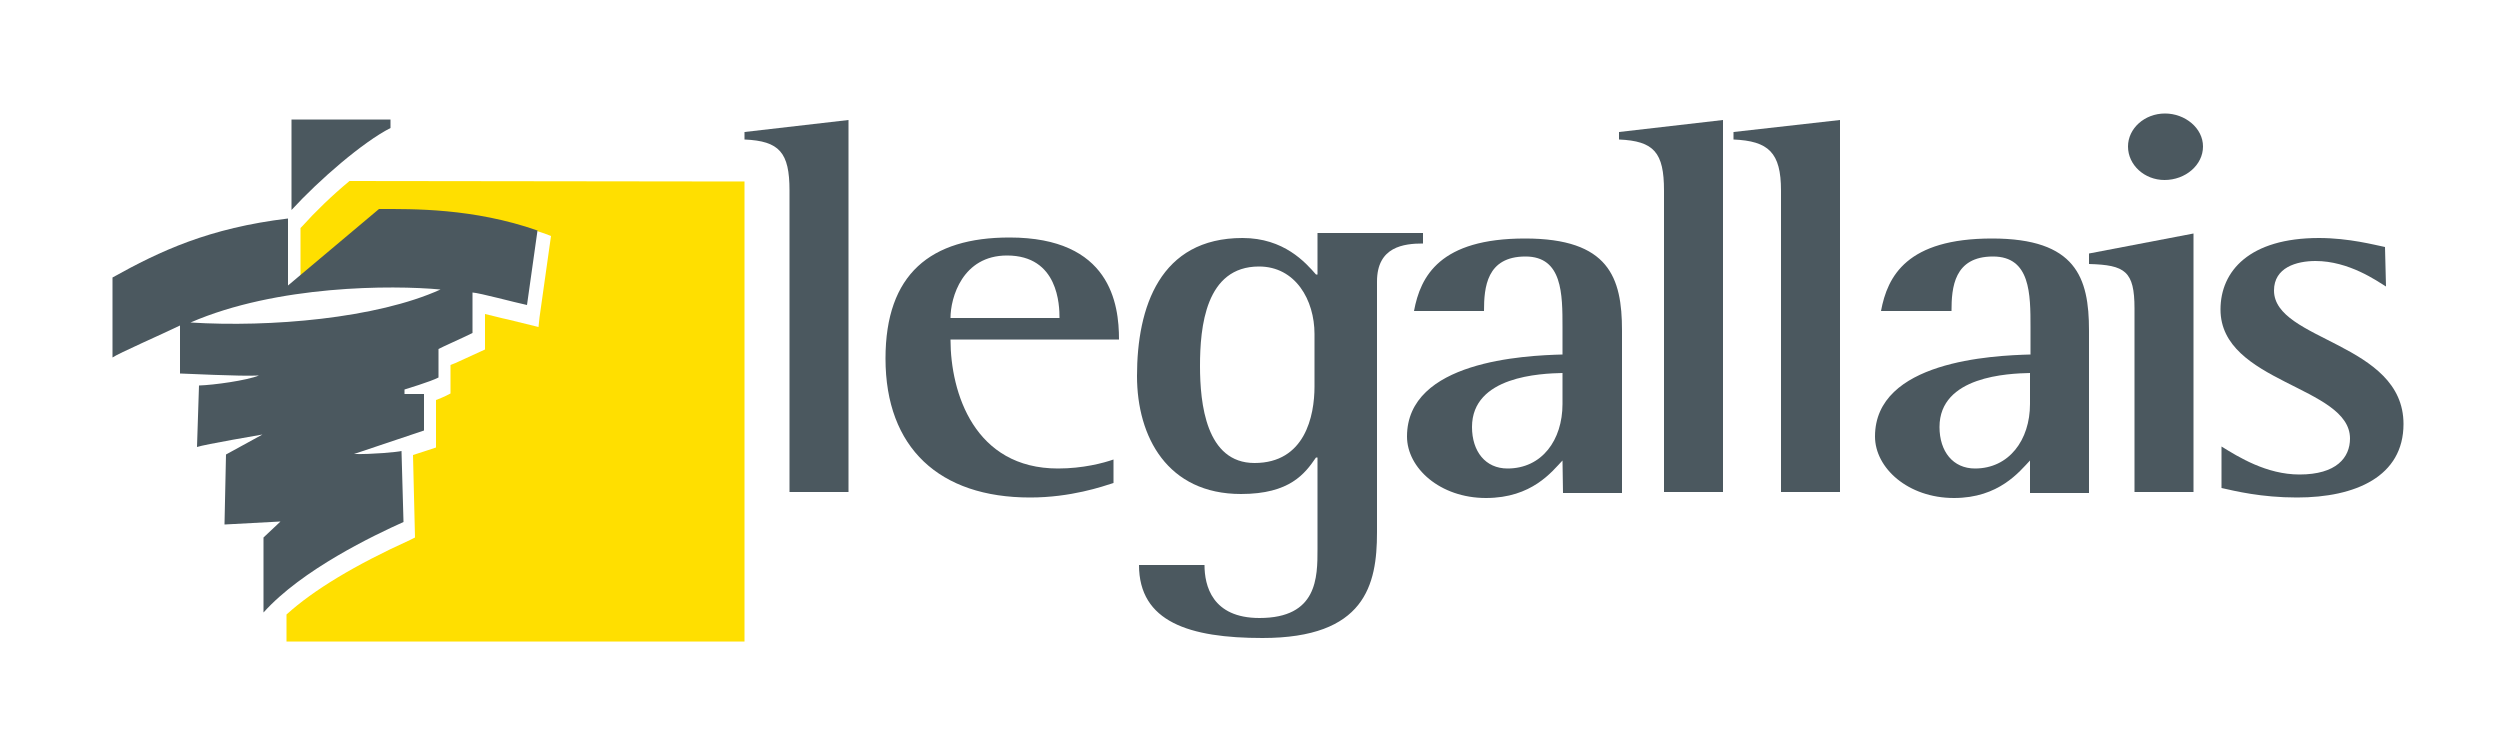
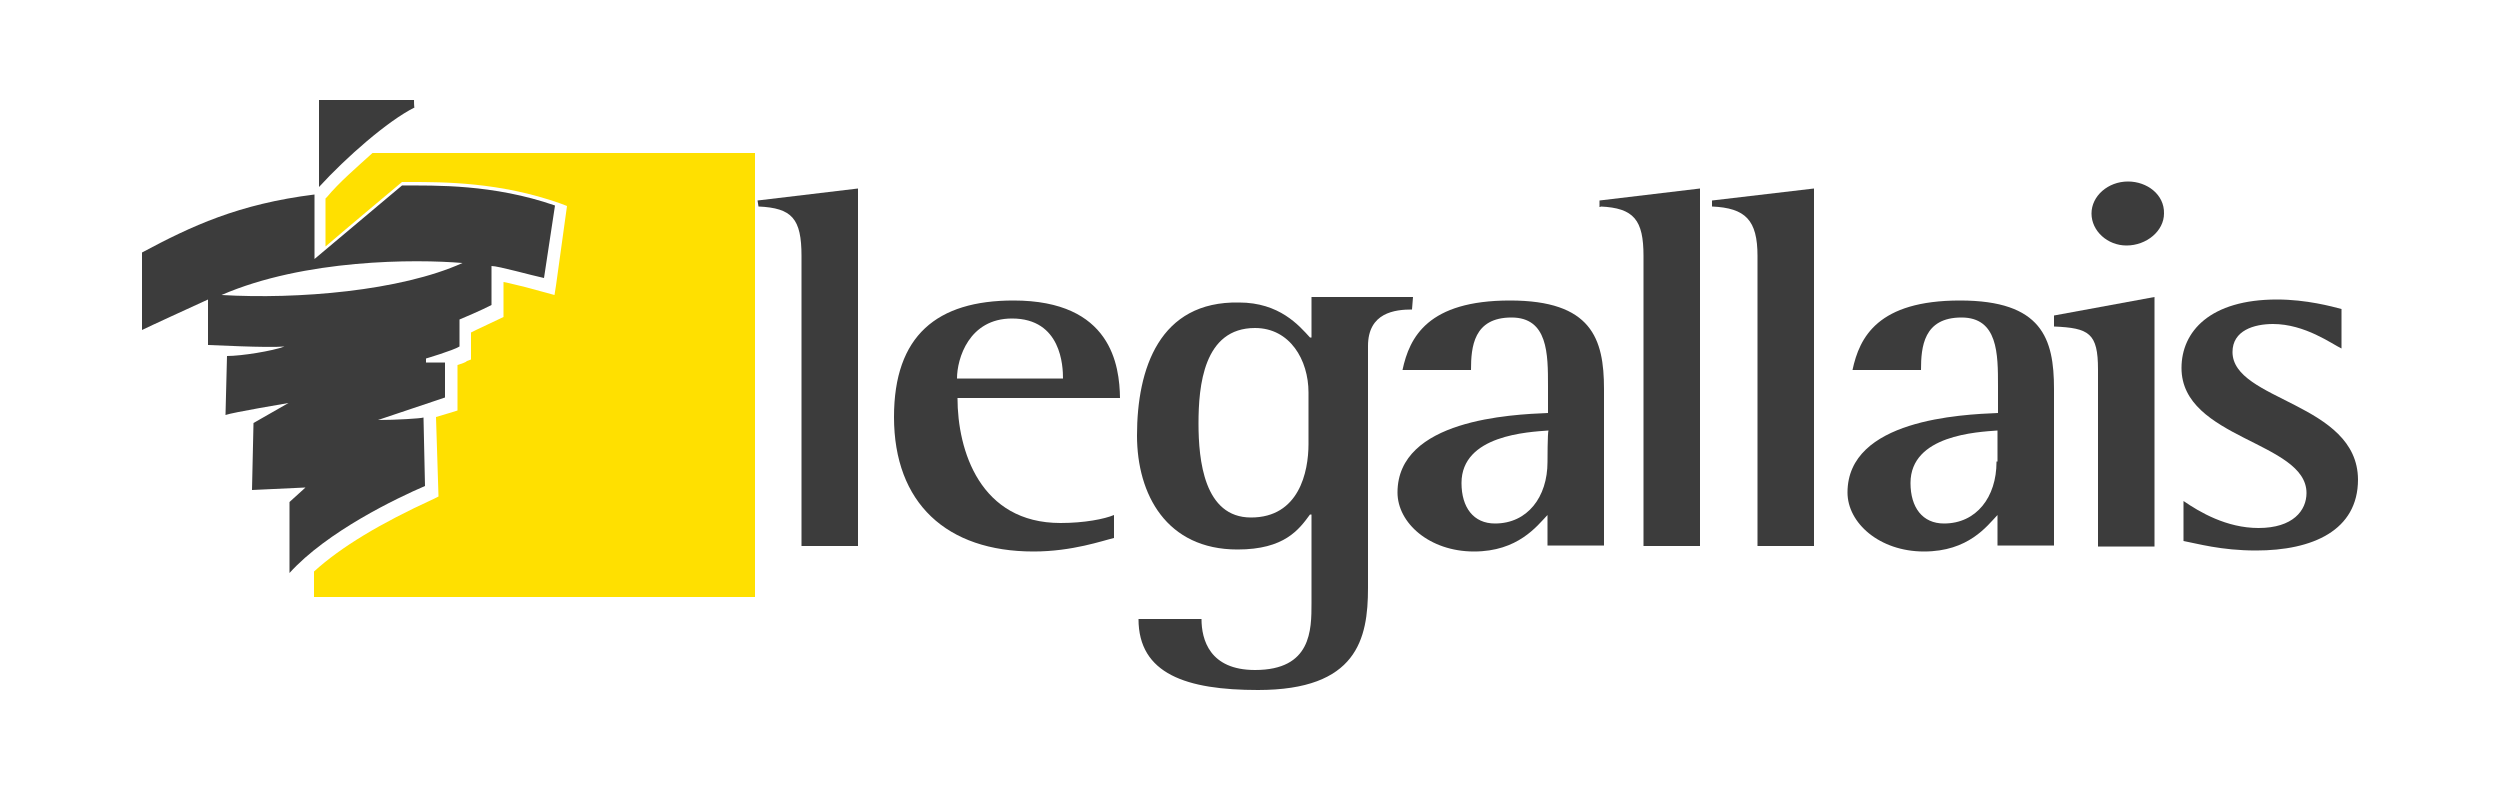
- <svg xmlns="http://www.w3.org/2000/svg" version="1.1" id="Calque_1" x="0px" y="0px" viewBox="0 0 500 148" style="enable-background:new 0 0 500 148;" xml:space="preserve">
+ <svg xmlns="http://www.w3.org/2000/svg" version="1.1" id="Calque_1" x="0px" y="0px" viewBox="0 0 500 158" style="enable-background:new 0 0 500 158;" xml:space="preserve">
  <style type="text/css">
- 	.st0{fill:#FFDF00;}
- 	.st1{fill:#4B585F;}
+ 	.st0{fill:#3C3C3C;}
+ 	.st1{fill:#FFE000;}
</style>
-   <path class="st0" d="M69.9,36.2c-3.5,2.9-6.9,6.2-9.5,9.1l-0.3,0.3v10c4-3.4,15.8-13.3,15.8-13.3h1.7c7,0,18.7,0,31.3,4.4l1.3,0.5  l-2.3,16.3l-0.2,1.9l-6.1-1.5c-1.5-0.3-3.2-0.8-4.6-1.1c0,2.3,0,6,0,6v1.1l-5.9,2.7c0,0-0.5,0.2-1,0.4c0,1.4,0,5.7,0,5.7l-1,0.5  c-0.4,0.2-1.1,0.5-1.9,0.8c0,0.5,0,9.5,0,9.5s-3.3,1.1-4.6,1.5c0,0.6,0.4,16.5,0.4,16.5l-1,0.5c-11,5-19.3,10-24.7,14.9v5.4h91.6  v-92L69.9,36.2" />
-   <path class="st1" d="M88.1,57.9c-9.7-0.9-32.7-0.9-50,6.6C54,65.5,75.3,63.7,88.1,57.9L88.1,57.9z M78.1,23.9H58.3V42  c5.6-6.1,14.3-13.6,19.8-16.4V23.9L78.1,23.9z M57.6,43.7v13.4l18.2-15.3c6.8,0,18.8-0.2,31.7,4.3L105.4,61  c-2.4-0.5-9.4-2.4-10.9-2.5v8.1c-2,1-6.1,2.8-6.8,3.2v5.7c-1.5,0.8-6.8,2.4-6.8,2.4v0.9h3.9v7.3l-14,4.7c3.5,0.1,8.8-0.4,9.5-0.6  l0.4,14.2c-5.8,2.6-20.3,9.5-28,18.1v-15l3.4-3.2l-11.2,0.6l0.3-14l7.3-4c0,0-11.7,2-13.1,2.5l0.4-12.3c3-0.1,9.5-1,12-2  c-3.7,0.2-15-0.4-15.8-0.4v-9.6c-3.5,1.7-12.4,5.6-13.5,6.4v-16C32,50.2,41.8,45.6,57.6,43.7" />
-   <path class="st1" d="M157.9,38.1c0-7.6-2-9.9-9-10.2v-1.5l20.8-2.4v74.4h-11.8V38.1" />
-   <path class="st1" d="M222.7,96.6c-2.2,0.7-8.5,2.9-16.7,2.9c-18.1,0-28.9-9.9-28.9-27.8c0-16.9,9-24.2,24.8-24.2  c20.2,0,21.9,13.3,21.9,20.4h-33.7c0,10.7,4.8,25.8,21.5,25.8c5,0,9.1-1.1,11.1-1.8L222.7,96.6L222.7,96.6z M211.9,63.6  c0-2.5-0.2-12.5-10.5-12.5c-8.9,0-11.3,8.4-11.3,12.5H211.9" />
-   <path class="st1" d="M312.5,92.1c-2.1,2.2-6.1,7.5-15.3,7.5c-9.2,0-15.8-6-15.8-12.3c0-15.1,23.5-16.2,31.1-16.4v-5.4  c0-6.7,0-14.2-7.4-14.2c-7.8,0-8.3,6.2-8.3,10.9h-14c1.3-7,5.2-14.5,22.2-14.5c16.8,0,19.4,7.8,19.4,18.4v32.5h-11.8L312.5,92.1  L312.5,92.1z M312.5,74.6c-4.3,0.1-18.1,0.6-18.1,10.8c0,4.9,2.7,8.3,7.1,8.3c6.9,0,11-5.7,11-12.9V74.6" />
-   <path class="st1" d="M332.8,38.1c0-7.6-2-9.9-9-10.2v-1.5l20.8-2.4v74.4h-11.8V38.1" />
-   <path class="st1" d="M356.2,38.1c0-7.6-2.5-9.9-9.5-10.2v-1.5L368,24v74.4h-11.8V38.1" />
-   <path class="st1" d="M406,92.1c-2.1,2.2-6.2,7.5-15.2,7.5c-9.2,0-15.8-6-15.8-12.3c0-15.1,23.5-16.2,31.1-16.4v-5.4  c0-6.7,0-14.2-7.5-14.2c-7.8,0-8.3,6.2-8.3,10.9h-14.1c1.3-7,5.2-14.5,22.2-14.5c16.8,0,19.4,7.8,19.4,18.4v32.5H406V92.1L406,92.1z   M406,74.6c-4.3,0.1-18.1,0.6-18.1,10.8c0,4.9,2.7,8.3,7.1,8.3c6.8,0,11-5.7,11-12.9V74.6" />
-   <path class="st1" d="M426.9,61.7c0-7.5-1.9-8.7-9.1-8.9v-2.1l20.9-4v51.7h-11.8V61.7L426.9,61.7z M425.6,29.3c0-3.6,3.3-6.6,7.4-6.6  c4,0,7.6,2.9,7.6,6.6s-3.5,6.7-7.7,6.7C428.9,36,425.6,33,425.6,29.3" />
-   <path class="st1" d="M477.2,57.3c-1.8-1.1-7.4-5.1-14.1-5.1c-3.8,0-8.3,1.3-8.3,5.9c0,10.1,25.9,10.4,25.9,26.7  c0,10.5-9.6,14.7-21.3,14.7c-7.2,0-12.4-1.3-15.1-1.9v-8.3c3.4,2.1,9,5.6,15.6,5.6c7.4,0,10.1-3.4,10.1-7.2  c0-10.5-25.9-11.1-25.9-25.8c0-7.7,5.8-14.3,19.7-14.3c6,0,11.2,1.4,13.2,1.8L477.2,57.3" />
-   <path class="st1" d="M263.5,46.6v2.6v5.7h-0.3c-2.1-2.4-6.4-7.3-14.7-7.3c-16.5,0-21.1,13.8-21.1,27.6c0,12.2,6.1,23.6,20.8,23.6  c9.8,0,12.8-4.1,15-7.3h0.3v18.3c0,5.7,0,13.8-11.6,13.8c-9.5,0-11-6.5-11-10.6h-13.1c0,11.4,10.1,14.6,24.7,14.6  c20.5,0,22.9-10.6,22.9-21.1V56.3c0-7,5.4-7.6,9.2-7.6v-2.1H263.5L263.5,46.6z M262.9,77.3c0,5.9-1.9,15.3-12,15.3  c-9.7,0-10.9-11.9-10.9-19.4c0-7.8,1.1-19.9,11.8-19.9c7.3,0,11.1,6.7,11.1,13.5V77.3" />
+   <path class="st0" d="M92.5,52.6c-9.4-0.8-31.6-0.8-48.2,6.4C59.5,59.9,80.1,58.2,92.5,52.6z M82.8,20H63.8v17.4  c5.4-5.9,13.7-13.2,19.1-15.9C82.8,21.5,82.8,20,82.8,20z M62.9,38.9v12.9l17.5-14.7c6.7,0,18.2-0.3,30.6,4l-2.2,14.5  c-2.4-0.5-9.1-2.4-10.5-2.4V61c-1.9,1-5.9,2.7-6.4,2.9v5.4c-1.3,0.8-6.7,2.4-6.7,2.4v0.8H89v7L75.6,84c3.5,0,8.6-0.3,9.1-0.5  L85,97.2c-5.6,2.4-19.6,9.1-27.1,17.4v-14.2l3.2-2.9L50.4,98l0.3-13.4l7-4c0,0-11.3,1.9-12.6,2.4l0.3-11.8c2.9,0,9.1-1,11.5-1.9  C53.4,69.6,42.4,69,41.6,69v-9.1c-3.5,1.6-11.8,5.4-13.2,6.1V50.5C38.3,45.2,47.7,40.8,62.9,38.9" />
+   <path class="st1" d="M74.5,30.6c-3.2,2.9-6.7,5.9-9.1,8.8l-0.3,0.3v9.6c3.7-3.2,15.3-12.9,15.3-12.9H82c6.7,0,18,0,30.1,4.3l1.3,0.5  l-2.2,15.9l-0.3,1.9l-5.9-1.6c-1.3-0.3-3.2-0.8-4.3-1v7L95.2,66l-1,0.5v5.4l-0.8,0.3c-0.3,0.3-1,0.5-1.9,0.8v9.1c0,0-3.2,1-4.3,1.3  c0,0.5,0.5,15.9,0.5,15.9l-1,0.5c-10.7,4.9-18.5,9.6-23.9,14.5v5.1H151V30.6H74.5" />
+   <path class="st0" d="M202.7,60.1c-15.3,0-23.9,7-23.9,23.3c0,17.2,10.5,26.9,27.9,26.9c7.8,0,13.9-2.2,16.1-2.7V103  c-1.9,0.8-5.9,1.6-10.7,1.6c-16.1,0-20.6-14.5-20.6-25H224C223.9,73.1,222.3,60.1,202.7,60.1z M191.4,75.7c0-4,2.4-12,11-12  c9.9,0,10.2,9.6,10.2,12H191.4z" />
+   <path class="st0" d="M446.5,70.4c0-4.3,4.3-5.6,8.1-5.6c6.4,0,11.8,4,13.7,4.9v-7.9c-1.9-0.5-7-1.9-12.9-1.9  c-13.4,0-19.1,6.4-19.1,13.7c0,14.2,25,14.7,25,25c0,3.5-2.7,7-9.6,7c-6.4,0-11.8-3.2-15-5.4v8c2.7,0.5,7.5,1.9,14.5,1.9  c11.3,0,20.4-4,20.4-14.2C471.5,80.5,446.5,80.2,446.5,70.4z" />
+   <path class="st0" d="M282.6,59.4h-20.3v8.1H262c-2.2-2.4-6.1-7-14.2-7c-15.9-0.3-20.4,13.2-20.4,26.6c0,11.8,5.9,22.8,20.1,22.8  c9.4,0,12.3-4,14.5-7h0.3v17.7c0,5.4,0,13.4-11.3,13.4c-9.1,0-10.7-6.1-10.7-10.2h-12.6c0,11,9.6,14.2,23.9,14.2  c19.8,0,22-10.2,22-20.4V69.2c0-6.7,5.4-7.3,8.8-7.3L282.6,59.4z M261.7,88.8c0,5.6-1.9,14.7-11.5,14.7c-9.4,0-10.5-11.5-10.5-18.8  c0-7.5,1-19.1,11.3-19.1c7,0,10.7,6.4,10.7,12.9V88.8z" />
+   <path class="st0" d="M151.7,41.3c6.7,0.3,8.6,2.4,8.6,9.9v58h11.3V37.7l-20.1,2.4C151.5,40,151.7,41.3,151.7,41.3z" />
+   <path class="st0" d="M319.9,41.4h0.2v-0.1c6.7,0.3,8.6,2.7,8.6,9.9v58h11.3V37.7l-20.1,2.4V41.4z" />
+   <path class="st0" d="M410.8,65.3c7,0.3,8.8,1.3,8.8,8.6v35.4h11.3V59.4l-20.1,3.7V65.3z" />
+   <path class="st0" d="M425.6,36.3c-4,0-7.3,2.9-7.3,6.4c0,3.5,3.2,6.4,7,6.4c4,0,7.5-2.9,7.5-6.4C432.9,38.9,429.4,36.3,425.6,36.3z" />
+   <path class="st0" d="M342.4,41.3c6.7,0.3,9.1,2.7,9.1,9.9v58h11.3V37.7l-20.4,2.4C342.4,40,342.4,41.3,342.4,41.3z" />
+   <path class="st0" d="M302,60.1c-16.4,0-20.1,7.3-21.5,13.9h13.7c0-4.6,0.5-10.5,8.1-10.5c7.3,0,7.3,7.3,7.3,13.7v5.4  c-7.3,0.3-30.1,1.3-30.1,15.9c0,6.1,6.4,11.8,15.3,11.8c8.8,0,12.6-5.1,14.7-7.3v6.1h11.3V77.8C320.8,67.7,318.3,60.1,302,60.1z   M309.5,92.4c0,7-4,12.3-10.5,12.3c-4.3,0-6.7-3.2-6.7-8.1c0-9.6,13.4-10.2,17.4-10.5C309.5,86.4,309.5,92.4,309.5,92.4z" />
+   <path class="st0" d="M392,60.1c-16.4,0-20.1,7.3-21.5,13.9h13.7c0-4.6,0.5-10.5,8.1-10.5c7.3,0,7.3,7.3,7.3,13.7v5.4  c-7.3,0.3-30.1,1.3-30.1,15.9c0,6.1,6.4,11.8,15.3,11.8s12.6-5.1,14.7-7.3v6.1h11.3V77.8C410.8,67.7,408.4,60.1,392,60.1z   M399.5,92.3h-0.2v0.1c0,7-4,12.3-10.5,12.3c-4.3,0-6.7-3.2-6.7-8.1c0-9.6,13.4-10.2,17.4-10.5V92.3z" />
</svg>
